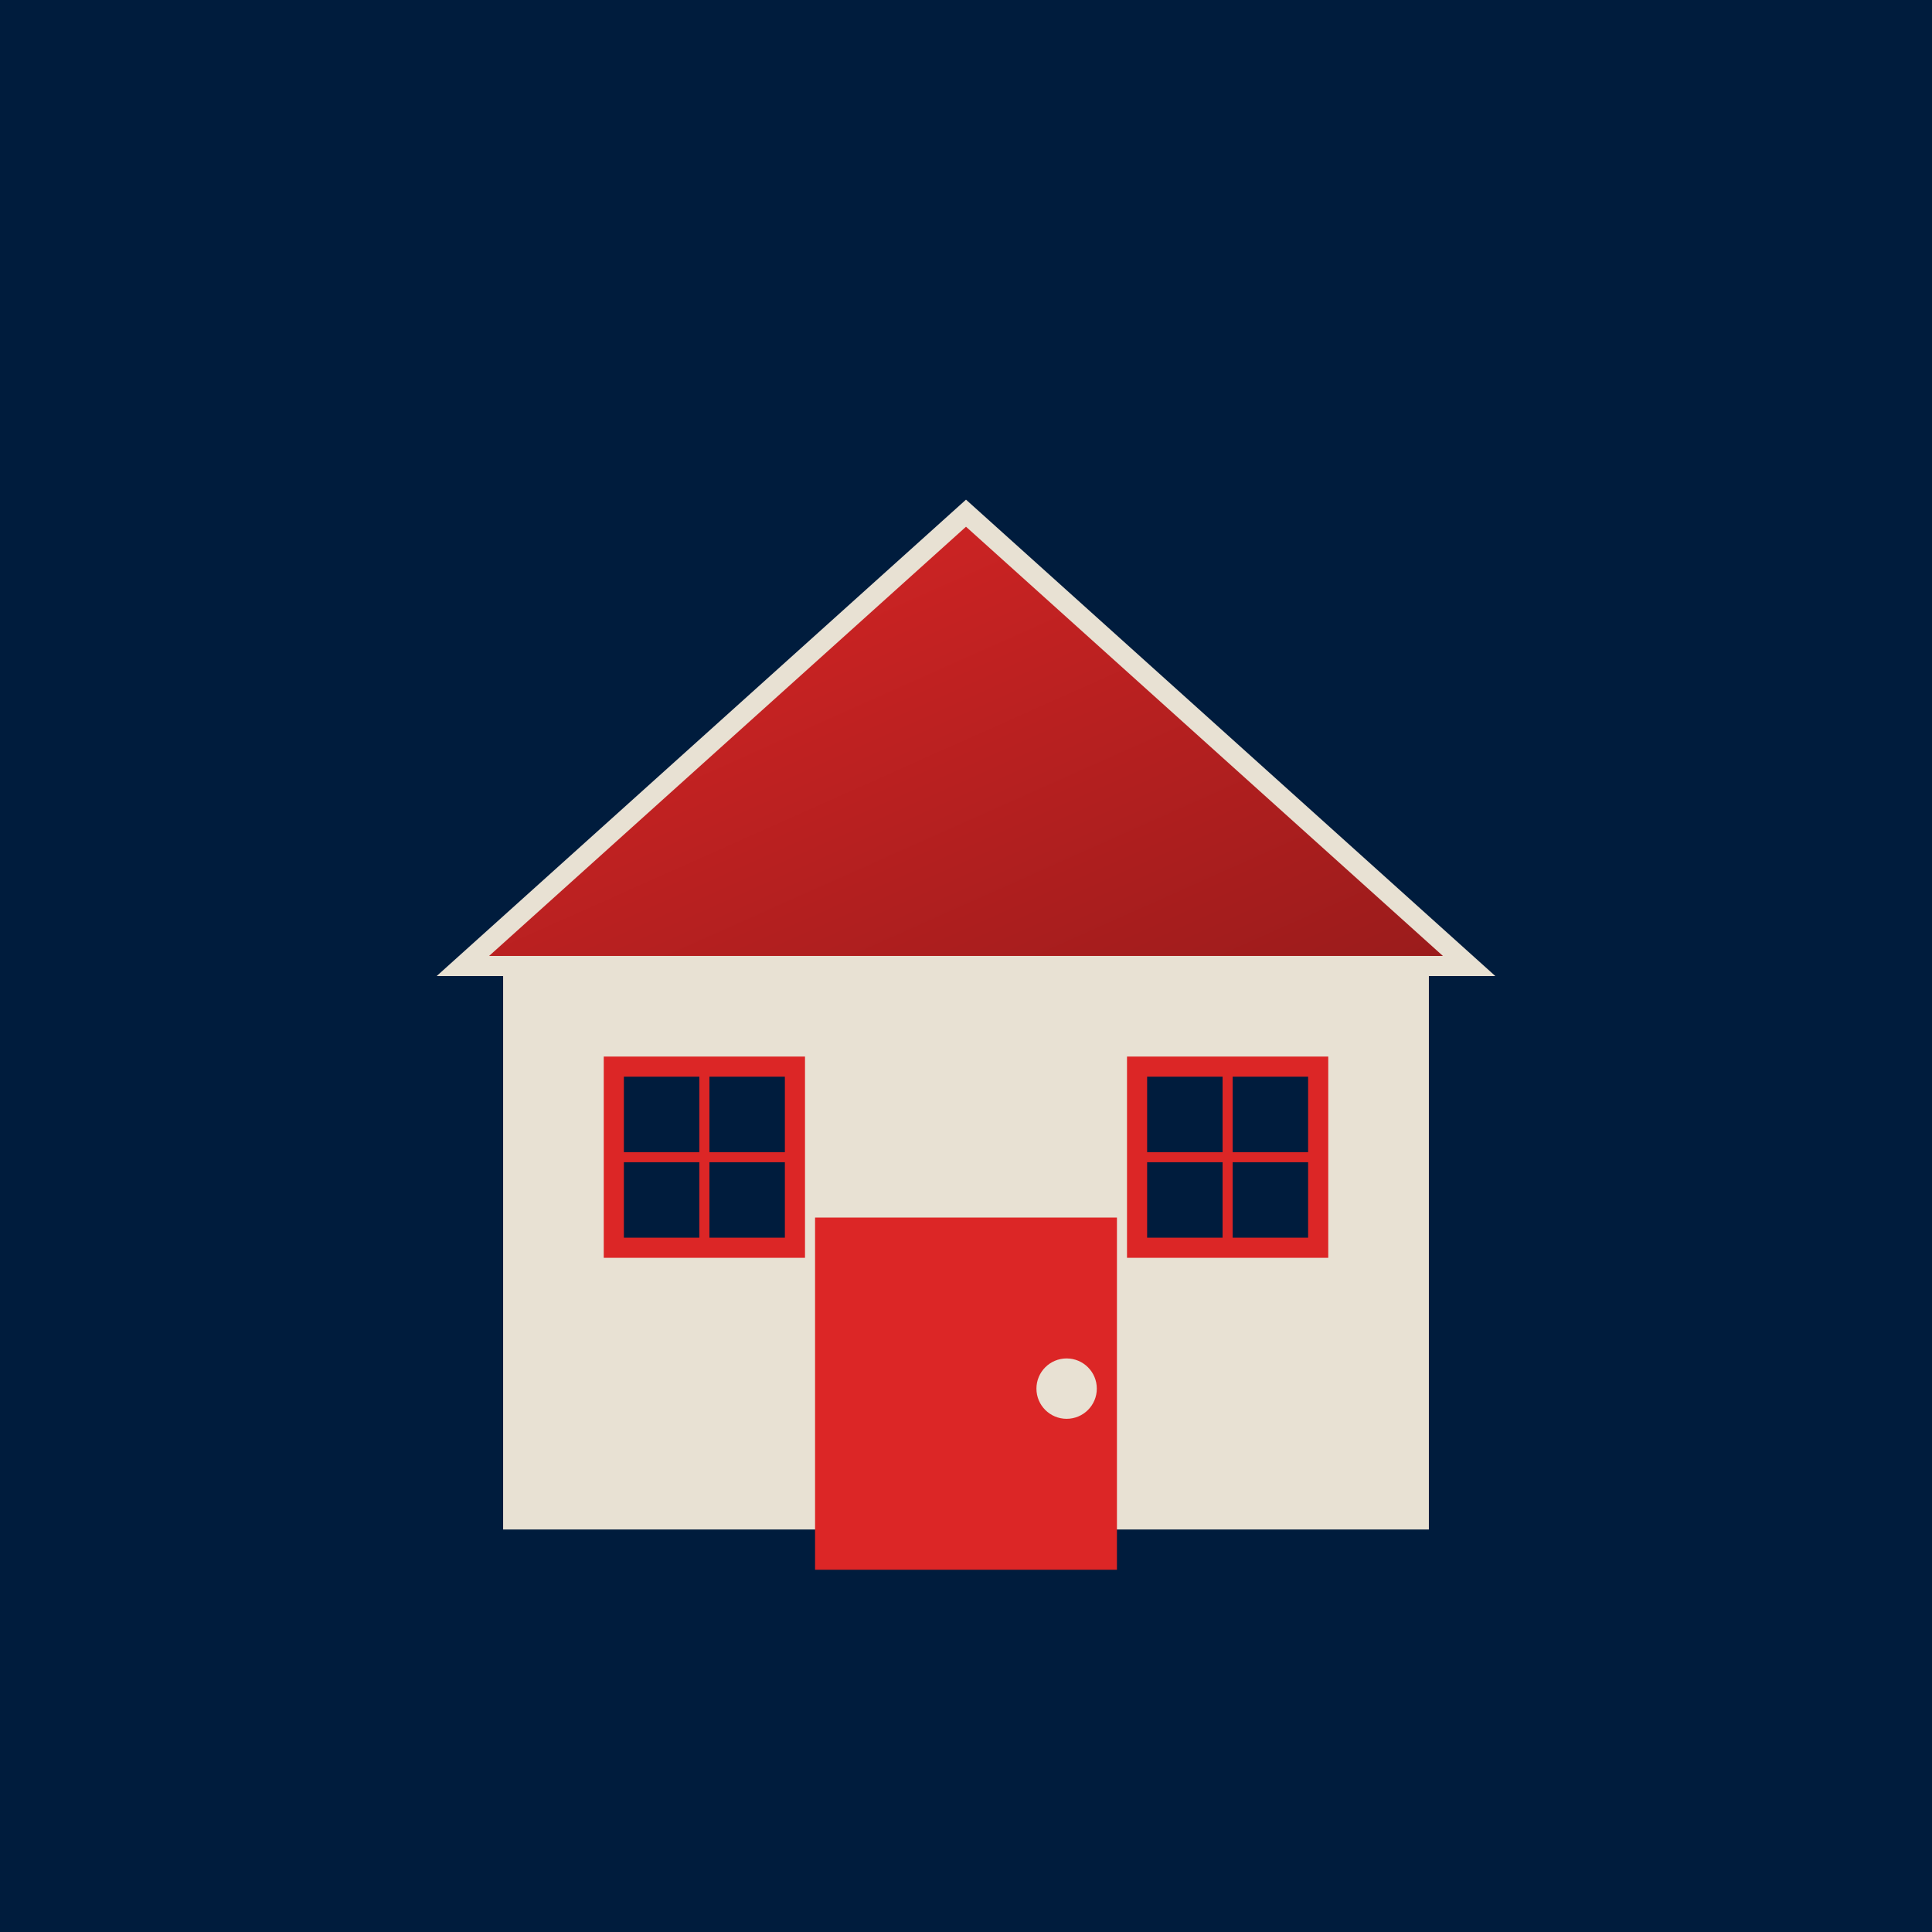
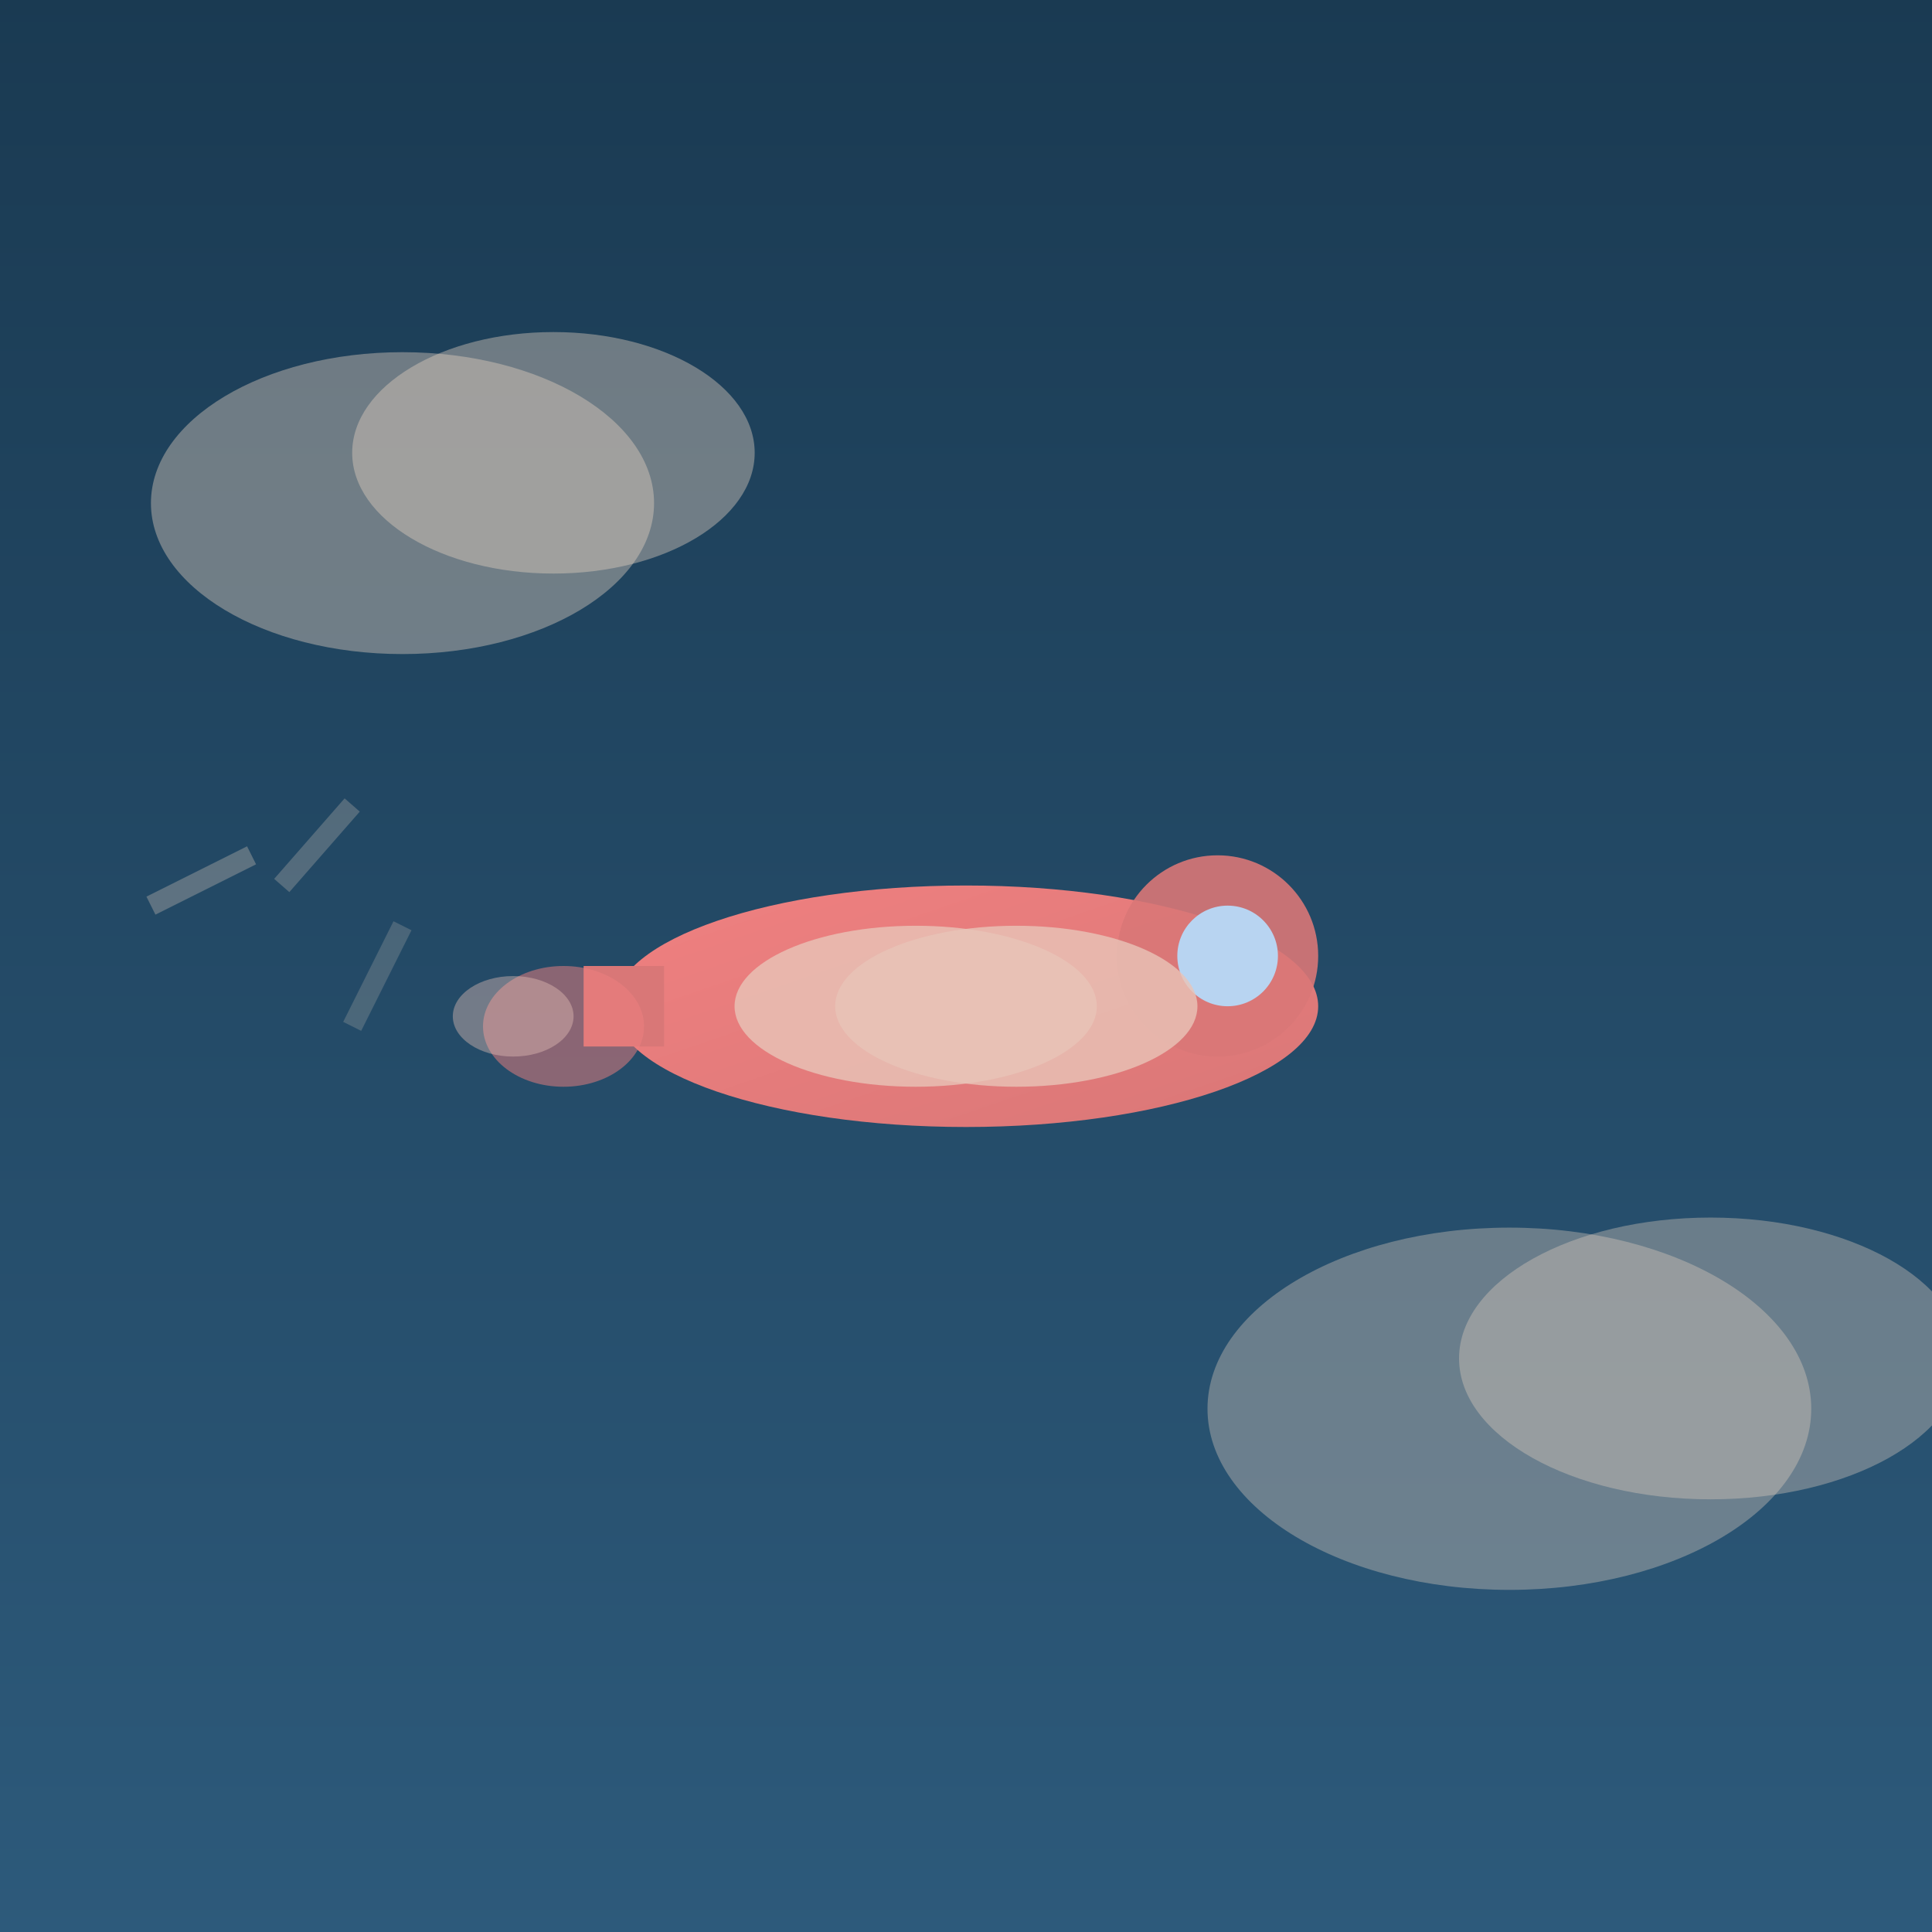
<svg xmlns="http://www.w3.org/2000/svg" viewBox="0 0 192 192">
  <defs>
-     <linearGradient id="grad" x1="0%" y1="0%" x2="100%" y2="100%">
-       <stop offset="0%" style="stop-color:#DC2626;stop-opacity:1" />
-       <stop offset="100%" style="stop-color:#991B1B;stop-opacity:1" />
+     <linearGradient id="skyGrad" x1="0%" y1="0%" x2="0%" y2="100%">
+       <stop offset="0%" style="stop-color:#1a3a52;stop-opacity:1" />
+       <stop offset="100%" style="stop-color:#2d5a7b;stop-opacity:1" />
+     </linearGradient>
+     <linearGradient id="planeGrad" x1="0%" y1="0%" x2="100%" y2="100%">
+       <stop offset="0%" style="stop-color:#f08080;stop-opacity:1" />
+       <stop offset="100%" style="stop-color:#d97777;stop-opacity:1" />
    </linearGradient>
  </defs>
-   <rect width="192" height="192" fill="#001C3D" />
-   <g transform="translate(96, 96)">
-     <path d="M -50 0 L 0 -45 L 50 0 Z" fill="url(#grad)" stroke="#E8E1D3" stroke-width="2" />
-     <rect x="-45" y="0" width="90" height="55" fill="#E8E1D3" stroke="#E8E1D3" stroke-width="2" />
-     <rect x="-15" y="25" width="30" height="35" fill="#DC2626" />
-     <circle cx="10" cy="42" r="3" fill="#E8E1D3" />
-     <rect x="-35" y="10" width="18" height="18" fill="#001C3D" stroke="#DC2626" stroke-width="2" />
-     <line x1="-26" y1="10" x2="-26" y2="28" stroke="#DC2626" stroke-width="1" />
-     <line x1="-35" y1="19" x2="-17" y2="19" stroke="#DC2626" stroke-width="1" />
-     <rect x="17" y="10" width="18" height="18" fill="#001C3D" stroke="#DC2626" stroke-width="2" />
-     <line x1="26" y1="10" x2="26" y2="28" stroke="#DC2626" stroke-width="1" />
-     <line x1="17" y1="19" x2="35" y2="19" stroke="#DC2626" stroke-width="1" />
+   <rect width="192" height="192" fill="url(#skyGrad)" />
+   <ellipse cx="40" cy="50" rx="25" ry="15" fill="#e8d5c4" opacity="0.4" />
+   <ellipse cx="55" cy="45" rx="20" ry="12" fill="#e8d5c4" opacity="0.4" />
+   <ellipse cx="150" cy="140" rx="30" ry="18" fill="#e8d5c4" opacity="0.35" />
+   <ellipse cx="170" cy="135" rx="25" ry="14" fill="#e8d5c4" opacity="0.35" />
+   <g transform="translate(96, 100)">
+     <ellipse cx="0" cy="0" rx="35" ry="12" fill="url(#planeGrad)" />
+     <circle cx="25" cy="-5" r="10" fill="#d97777" opacity="0.9" />
+     <circle cx="26" cy="-5" r="5" fill="#b8d4f1" />
+     <ellipse cx="-5" cy="0" rx="18" ry="8" fill="#e8c4b8" opacity="0.8" />
+     <ellipse cx="5" cy="0" rx="18" ry="8" fill="#e8c4b8" opacity="0.8" />
+     <rect x="-38" y="-4" width="8" height="8" fill="#d97777" />
+     <ellipse cx="-40" cy="2" rx="8" ry="6" fill="#f08080" opacity="0.5" />
+     <ellipse cx="-45" cy="1" rx="6" ry="4" fill="#e8c4b8" opacity="0.4" />
  </g>
+   <line x1="25" y1="85" x2="15" y2="90" stroke="#e8d5c4" stroke-width="2" opacity="0.3" />
+   <line x1="35" y1="80" x2="28" y2="88" stroke="#e8d5c4" stroke-width="2" opacity="0.25" />
+   <line x1="40" y1="92" x2="35" y2="102" stroke="#e8d5c4" stroke-width="2" opacity="0.2" />
</svg>
